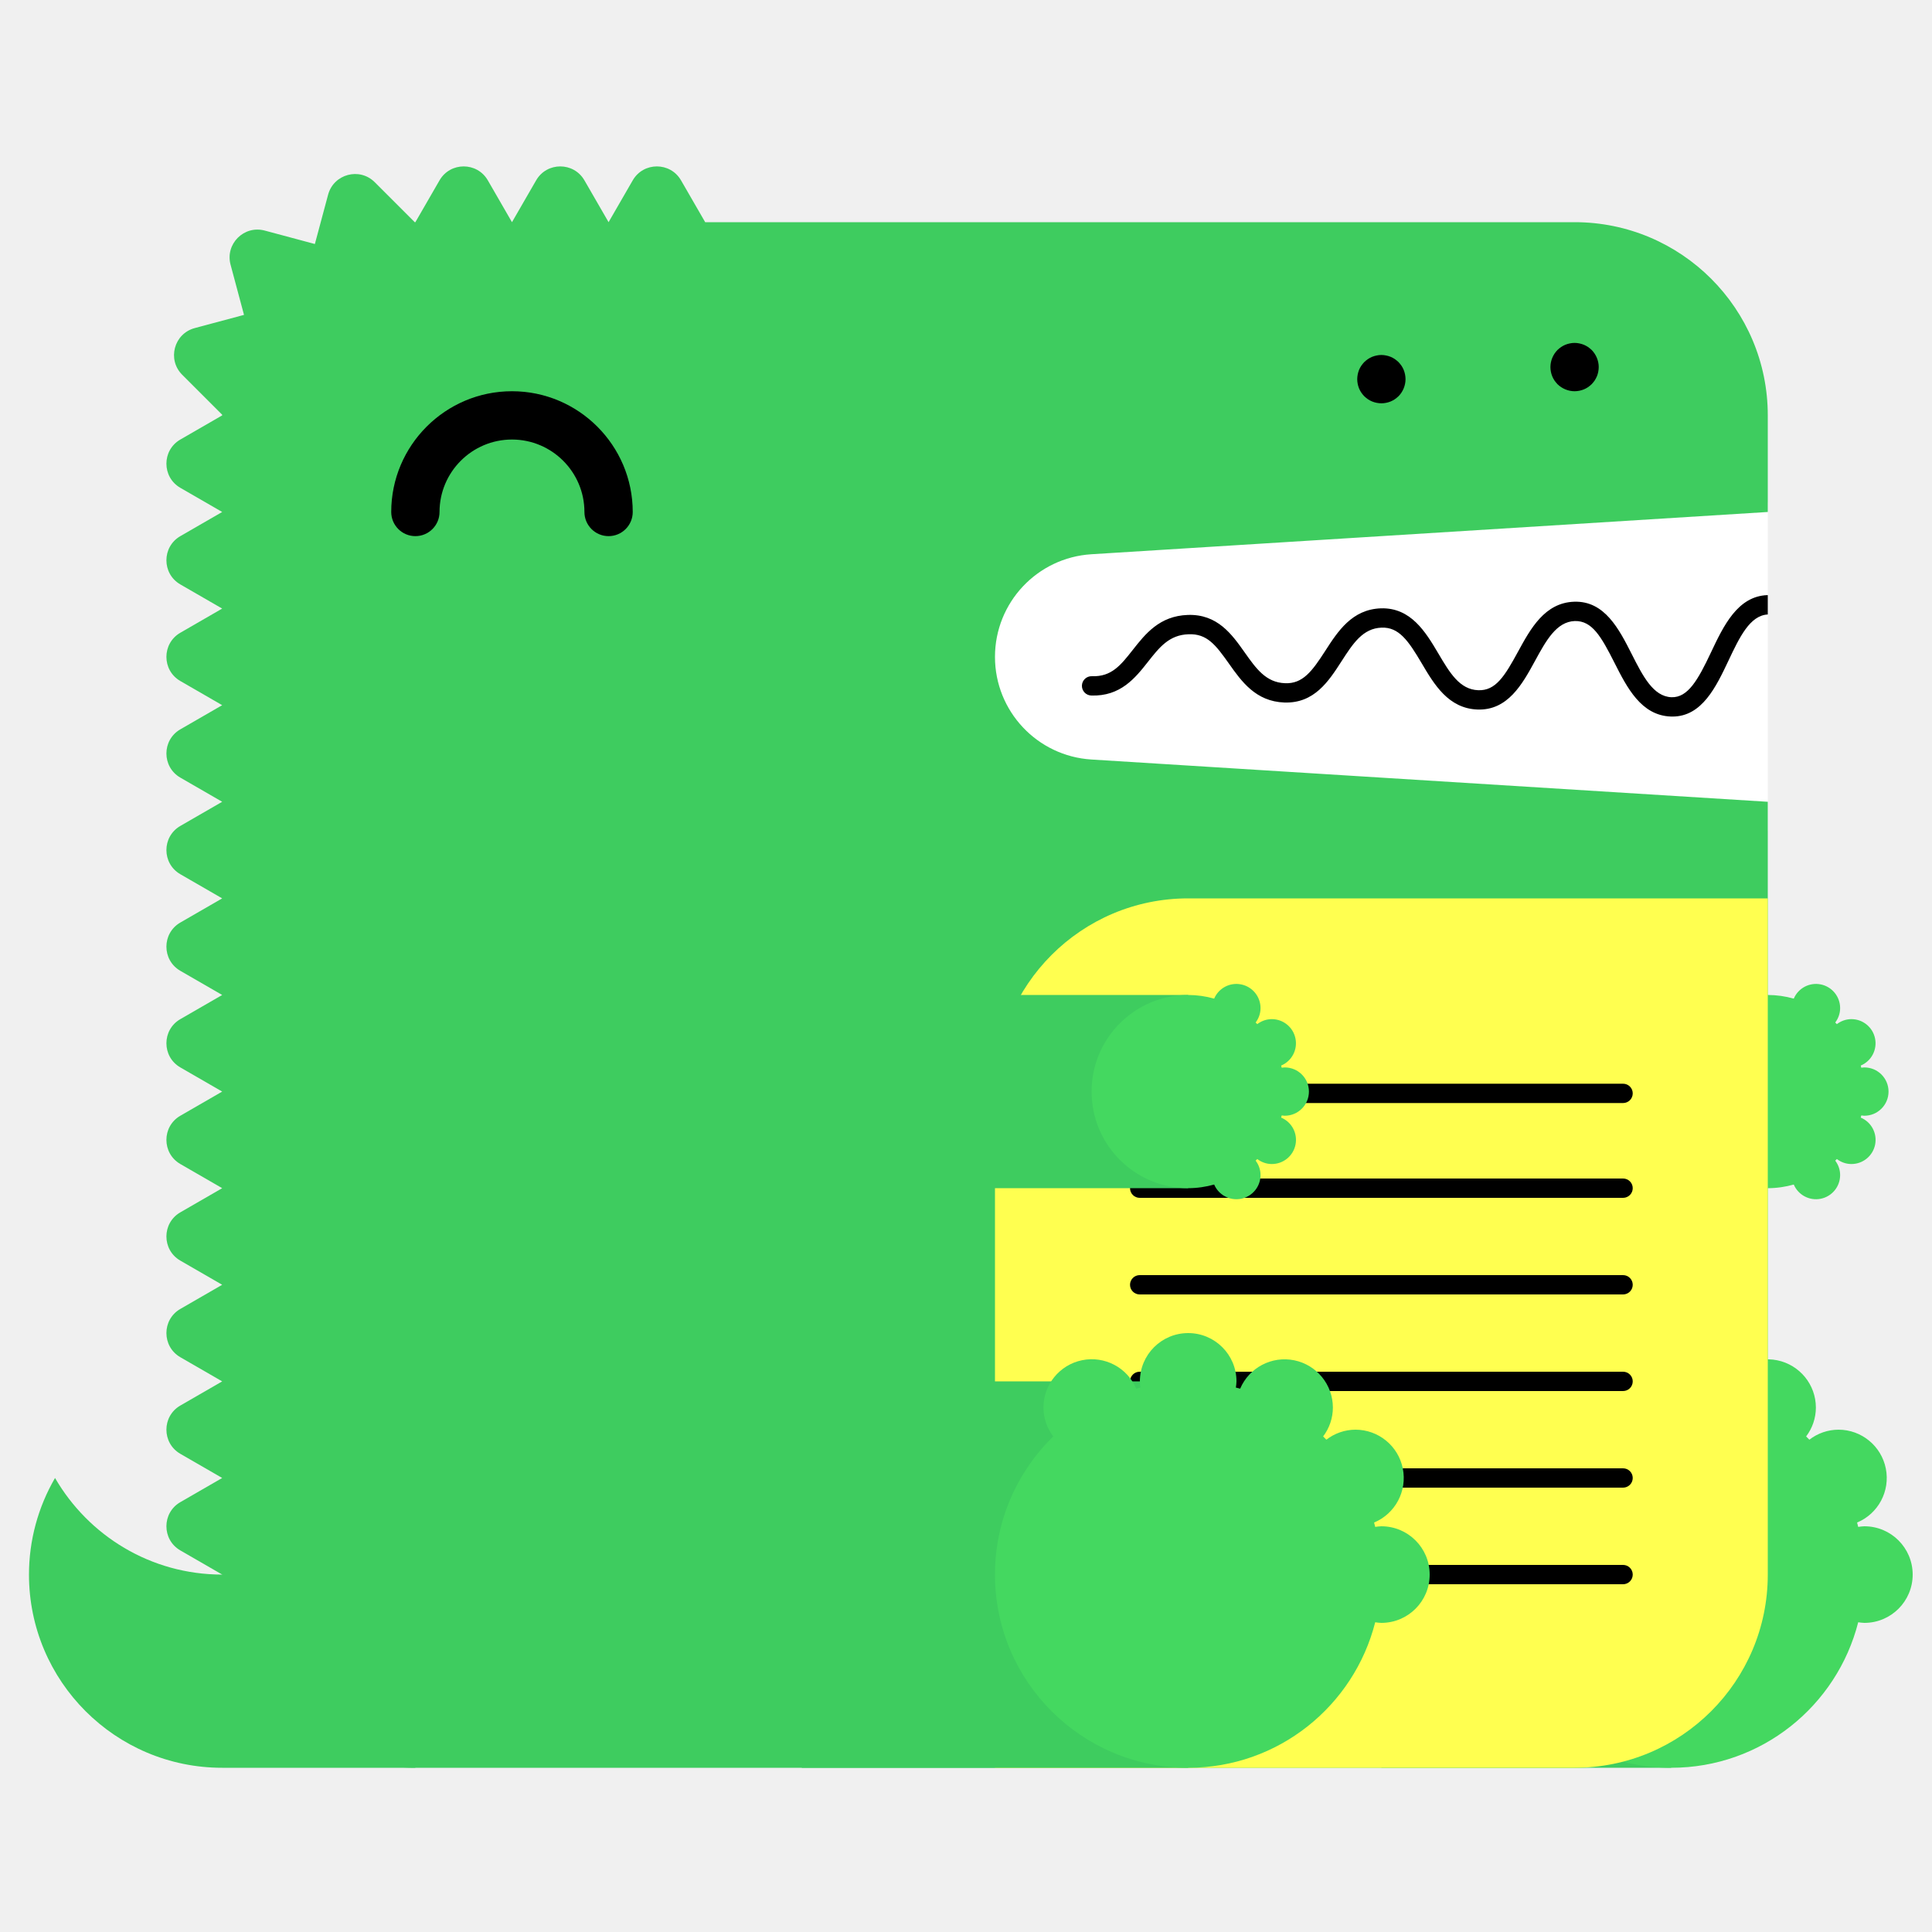
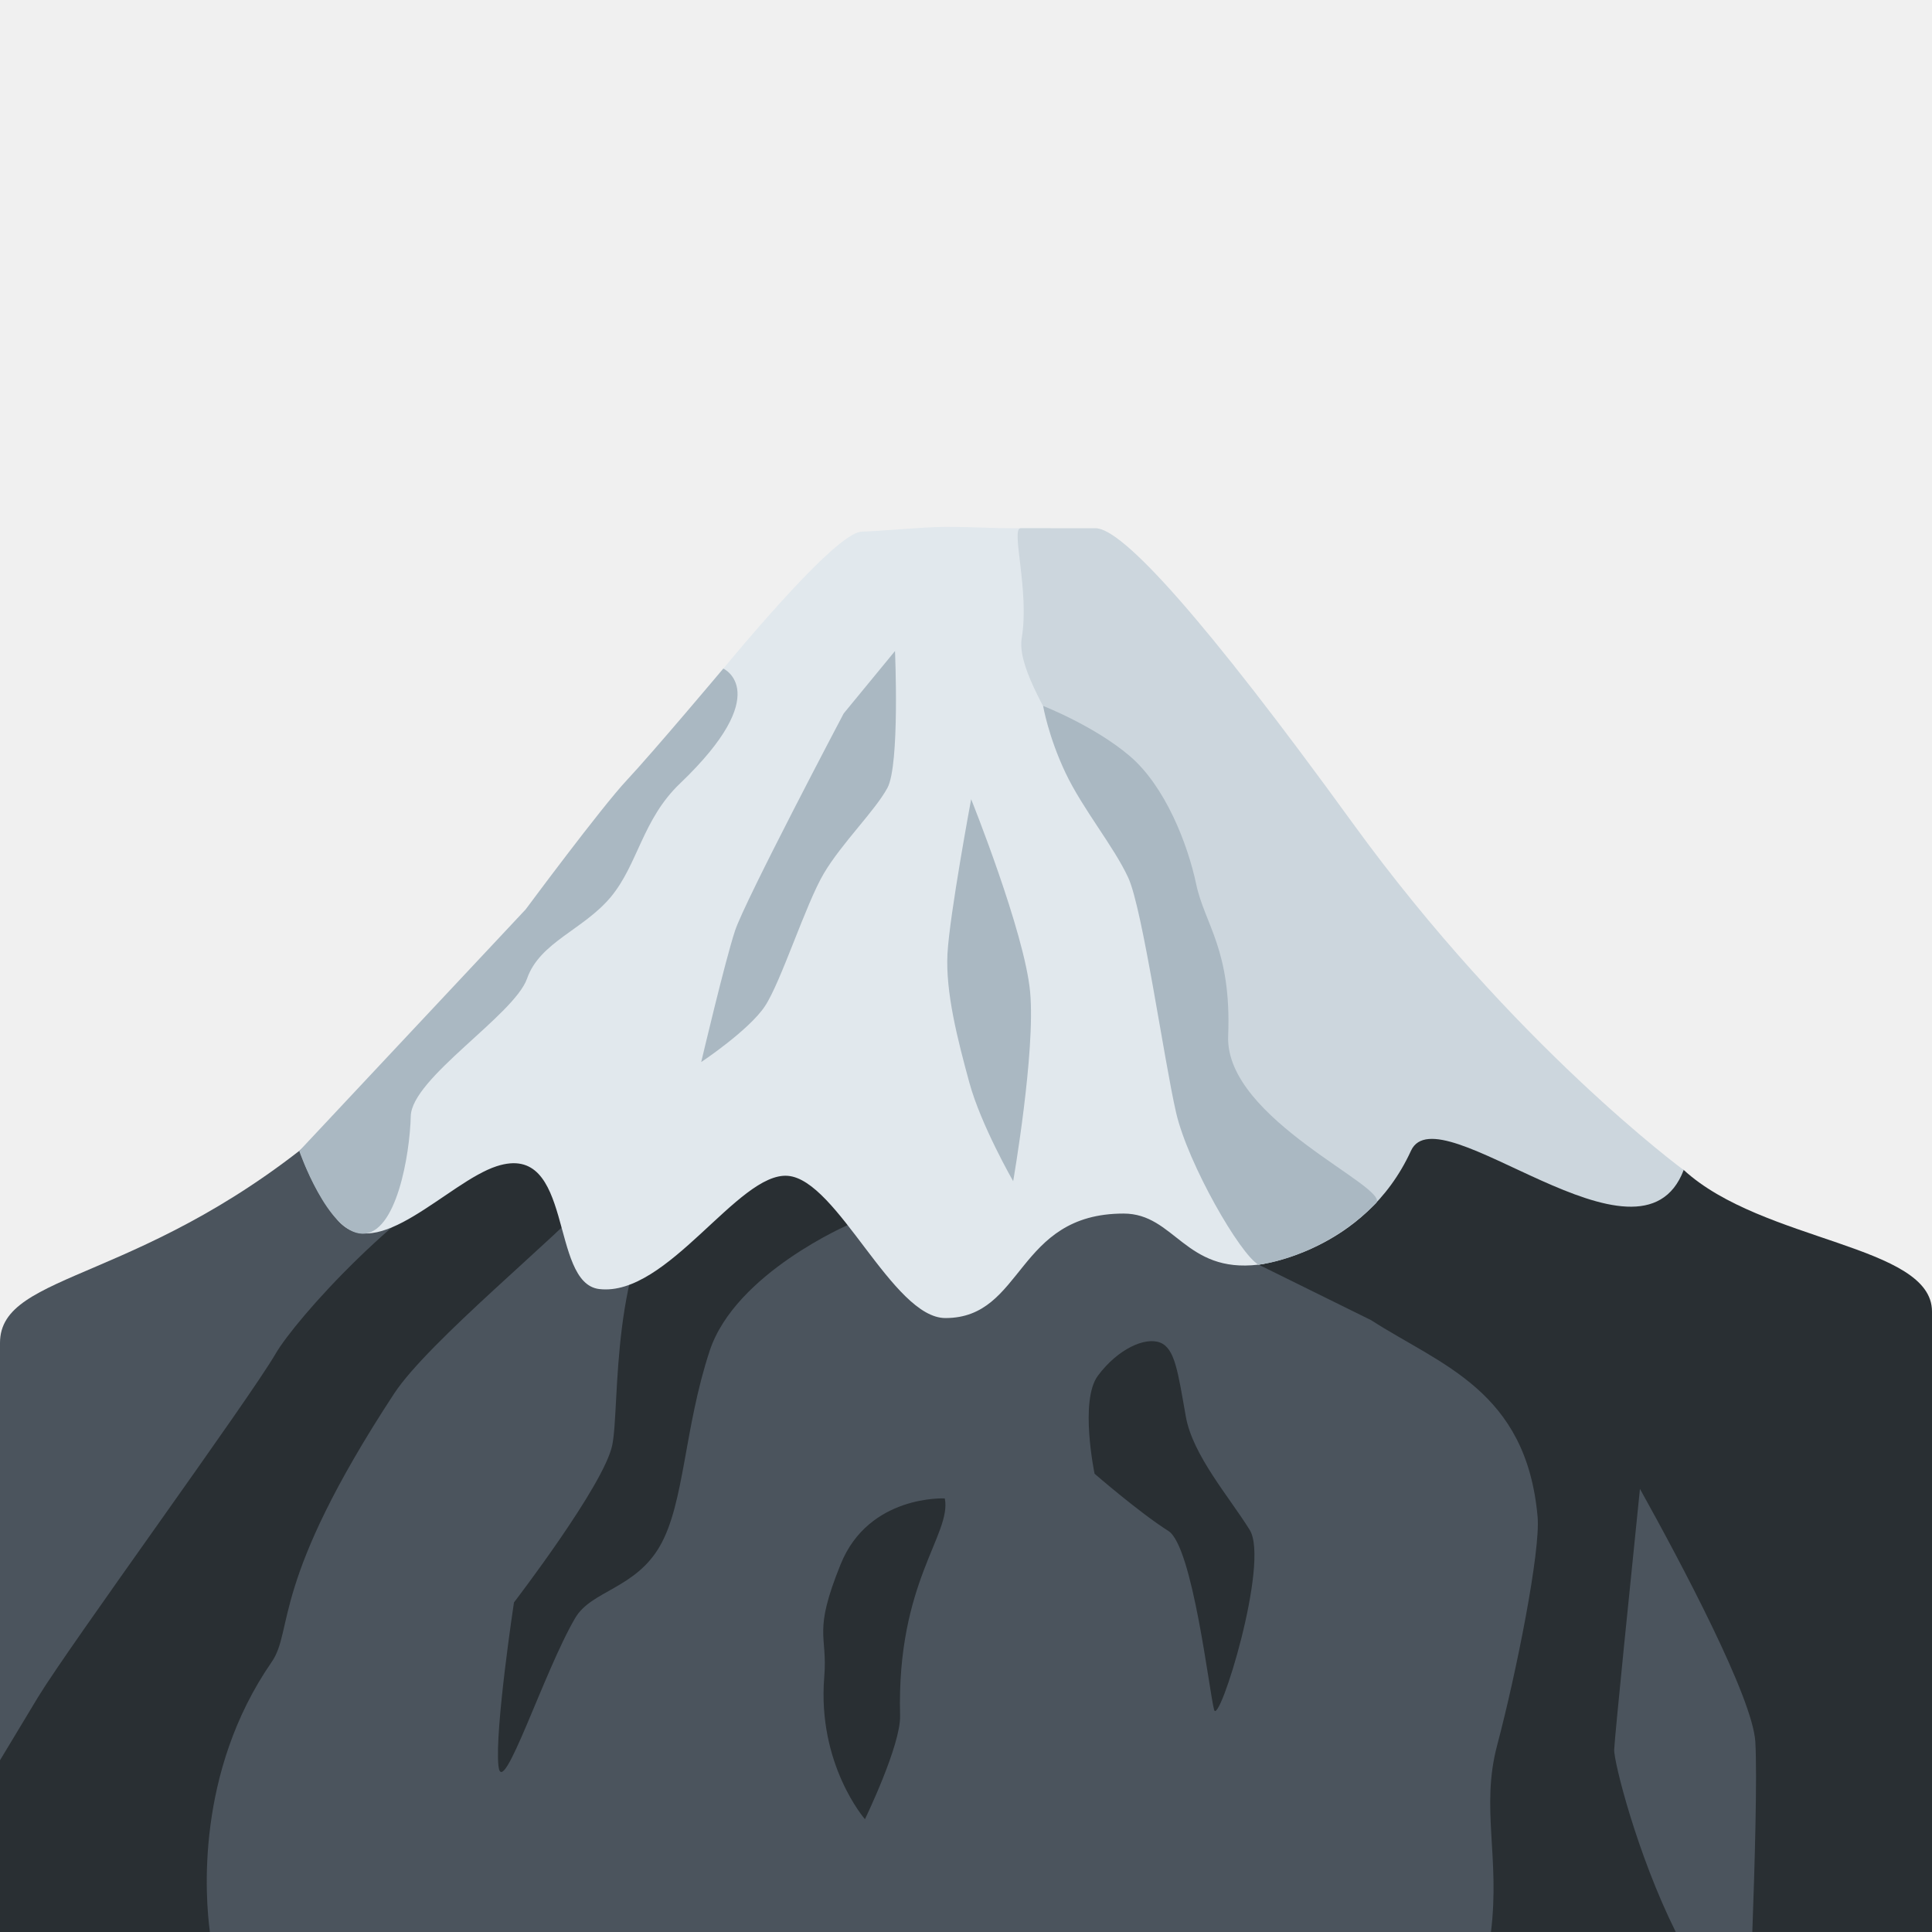
- <svg xmlns="http://www.w3.org/2000/svg" width="200" height="200" viewBox="0 0 200 200">
-   <g fill="none" fill-rule="evenodd">
-     <path fill="#FFF" d="M99 52h84v34H99z" />
-     <path d="M23 163c-7.398 0-13.843-4.027-17.303-10A19.886 19.886 0 0 0 3 163c0 11.046 8.954 20 20 20h20v-20H23z" fill="#3ECC5F" />
-     <path d="M112.98 57.376L183 53V43c0-11.046-8.954-20-20-20H73l-2.5-4.33c-1.112-1.925-3.889-1.925-5 0L63 23l-2.5-4.33c-1.111-1.925-3.889-1.925-5 0L53 23l-2.5-4.33c-1.111-1.925-3.889-1.925-5 0L43 23c-.022 0-.042.003-.065.003l-4.142-4.141c-1.57-1.571-4.252-.853-4.828 1.294l-1.369 5.104-5.192-1.392c-2.148-.575-4.111 1.389-3.535 3.536l1.39 5.193-5.102 1.367c-2.148.576-2.867 3.259-1.296 4.83l4.142 4.142c0 .021-.003.042-.003.064l-4.33 2.5c-1.925 1.111-1.925 3.889 0 5L23 53l-4.33 2.5c-1.925 1.111-1.925 3.889 0 5L23 63l-4.33 2.5c-1.925 1.111-1.925 3.889 0 5L23 73l-4.33 2.5c-1.925 1.111-1.925 3.889 0 5L23 83l-4.33 2.5c-1.925 1.111-1.925 3.889 0 5L23 93l-4.33 2.5c-1.925 1.111-1.925 3.889 0 5L23 103l-4.33 2.5c-1.925 1.111-1.925 3.889 0 5L23 113l-4.33 2.5c-1.925 1.111-1.925 3.889 0 5L23 123l-4.33 2.5c-1.925 1.111-1.925 3.889 0 5L23 133l-4.33 2.5c-1.925 1.111-1.925 3.889 0 5L23 143l-4.33 2.5c-1.925 1.111-1.925 3.889 0 5L23 153l-4.33 2.5c-1.925 1.111-1.925 3.889 0 5L23 163c0 11.046 8.954 20 20 20h120c11.046 0 20-8.954 20-20V83l-70.02-4.376A10.645 10.645 0 0 1 103 68c0-5.621 4.37-10.273 9.98-10.624" fill="#3ECC5F" />
-     <path fill="#3ECC5F" d="M143 183h30v-40h-30z" />
-     <path d="M193 158c-.219 0-.428.037-.639.064-.038-.15-.074-.301-.116-.451A5 5 0 0 0 190.32 148a4.96 4.96 0 0 0-3.016 1.036 26.531 26.531 0 0 0-.335-.336 4.955 4.955 0 0 0 1.011-2.987 5 5 0 0 0-9.599-1.959c-.148-.042-.297-.077-.445-.115.027-.211.064-.42.064-.639a5 5 0 0 0-5-5 5 5 0 0 0-5 5c0 .219.037.428.064.639-.148.038-.297.073-.445.115a4.998 4.998 0 0 0-9.599 1.959c0 1.125.384 2.151 1.011 2.987-3.717 3.632-6.031 8.693-6.031 14.3 0 11.046 8.954 20 20 20 9.339 0 17.16-6.41 19.361-15.064.211.027.42.064.639.064a5 5 0 0 0 5-5 5 5 0 0 0-5-5" fill="#44D860" />
-     <path fill="#3ECC5F" d="M153 123h30v-20h-30z" />
-     <path d="M193 115.5a2.5 2.5 0 1 0 0-5c-.109 0-.214.019-.319.032-.02-.075-.037-.15-.058-.225a2.501 2.501 0 0 0-.963-4.807c-.569 0-1.088.197-1.508.518a6.653 6.653 0 0 0-.168-.168c.314-.417.506-.931.506-1.494a2.5 2.5 0 0 0-4.8-.979A9.987 9.987 0 0 0 183 103c-5.522 0-10 4.478-10 10s4.478 10 10 10c.934 0 1.833-.138 2.69-.377a2.5 2.5 0 0 0 4.8-.979c0-.563-.192-1.077-.506-1.494.057-.055.113-.111.168-.168.42.321.939.518 1.508.518a2.5 2.5 0 0 0 .963-4.807c.021-.074.038-.15.058-.225.105.013.21.032.319.032" fill="#44D860" />
-     <path d="M63 55.5a2.5 2.5 0 0 1-2.5-2.5c0-4.136-3.364-7.5-7.5-7.5s-7.5 3.364-7.5 7.5a2.5 2.5 0 1 1-5 0c0-6.893 5.607-12.5 12.5-12.5S65.5 46.107 65.5 53a2.5 2.5 0 0 1-2.5 2.5" fill="#000" />
-     <path d="M103 183h60c11.046 0 20-8.954 20-20V93h-60c-11.046 0-20 8.954-20 20v70z" fill="#FFFF50" />
-     <path d="M168.02 124h-50.04a1 1 0 1 1 0-2h50.04a1 1 0 1 1 0 2m0 20h-50.04a1 1 0 1 1 0-2h50.04a1 1 0 1 1 0 2m0 20h-50.04a1 1 0 1 1 0-2h50.04a1 1 0 1 1 0 2m0-49.814h-50.04a1 1 0 1 1 0-2h50.04a1 1 0 1 1 0 2m0 19.814h-50.04a1 1 0 1 1 0-2h50.04a1 1 0 1 1 0 2m0 20h-50.04a1 1 0 1 1 0-2h50.04a1 1 0 1 1 0 2M183 61.611c-.012 0-.022-.006-.034-.005-3.09.105-4.552 3.196-5.842 5.923-1.346 2.85-2.387 4.703-4.093 4.647-1.889-.068-2.969-2.202-4.113-4.46-1.314-2.594-2.814-5.536-5.963-5.426-3.046.104-4.513 2.794-5.807 5.167-1.377 2.528-2.314 4.065-4.121 3.994-1.927-.07-2.951-1.805-4.136-3.813-1.321-2.236-2.848-4.75-5.936-4.664-2.994.103-4.465 2.385-5.763 4.4-1.373 2.13-2.335 3.428-4.165 3.351-1.973-.07-2.992-1.51-4.171-3.177-1.324-1.873-2.816-3.993-5.895-3.89-2.928.1-4.399 1.97-5.696 3.618-1.232 1.564-2.194 2.802-4.229 2.724a1 1 0 0 0-.072 2c3.017.101 4.545-1.8 5.872-3.487 1.177-1.496 2.193-2.787 4.193-2.855 1.926-.082 2.829 1.115 4.195 3.045 1.297 1.834 2.769 3.914 5.731 4.021 3.103.104 4.596-2.215 5.918-4.267 1.182-1.834 2.202-3.417 4.15-3.484 1.793-.067 2.769 1.35 4.145 3.681 1.297 2.197 2.766 4.686 5.787 4.796 3.125.108 4.634-2.62 5.949-5.035 1.139-2.088 2.214-4.06 4.119-4.126 1.793-.042 2.728 1.595 4.111 4.33 1.292 2.553 2.757 5.445 5.825 5.556l.169.003c3.064 0 4.518-3.075 5.805-5.794 1.139-2.41 2.217-4.68 4.067-4.773v-2z" fill="#000" />
-     <path fill="#3ECC5F" d="M83 183h40v-40H83z" />
-     <path d="M143 158c-.219 0-.428.037-.639.064-.038-.15-.074-.301-.116-.451A5 5 0 0 0 140.32 148a4.96 4.96 0 0 0-3.016 1.036 26.531 26.531 0 0 0-.335-.336 4.955 4.955 0 0 0 1.011-2.987 5 5 0 0 0-9.599-1.959c-.148-.042-.297-.077-.445-.115.027-.211.064-.42.064-.639a5 5 0 0 0-5-5 5 5 0 0 0-5 5c0 .219.037.428.064.639-.148.038-.297.073-.445.115a4.998 4.998 0 0 0-9.599 1.959c0 1.125.384 2.151 1.011 2.987-3.717 3.632-6.031 8.693-6.031 14.3 0 11.046 8.954 20 20 20 9.339 0 17.16-6.41 19.361-15.064.211.027.42.064.639.064a5 5 0 0 0 5-5 5 5 0 0 0-5-5" fill="#44D860" />
-     <path fill="#3ECC5F" d="M83 123h40v-20H83z" />
-     <path d="M133 115.5a2.5 2.5 0 1 0 0-5c-.109 0-.214.019-.319.032-.02-.075-.037-.15-.058-.225a2.501 2.501 0 0 0-.963-4.807c-.569 0-1.088.197-1.508.518a6.653 6.653 0 0 0-.168-.168c.314-.417.506-.931.506-1.494a2.5 2.5 0 0 0-4.8-.979A9.987 9.987 0 0 0 123 103c-5.522 0-10 4.478-10 10s4.478 10 10 10c.934 0 1.833-.138 2.69-.377a2.5 2.5 0 0 0 4.8-.979c0-.563-.192-1.077-.506-1.494.057-.055.113-.111.168-.168.42.321.939.518 1.508.518a2.5 2.5 0 0 0 .963-4.807c.021-.074.038-.15.058-.225.105.013.21.032.319.032" fill="#44D860" />
-     <path d="M143 41.75c-.16 0-.33-.02-.49-.05a2.52 2.52 0 0 1-.47-.14c-.15-.06-.29-.14-.431-.23-.13-.09-.259-.2-.38-.31-.109-.12-.219-.24-.309-.38s-.17-.28-.231-.43a2.619 2.619 0 0 1-.189-.96c0-.16.02-.33.05-.49.03-.16.08-.31.139-.47.061-.15.141-.29.231-.43.09-.13.2-.26.309-.38.121-.11.25-.22.38-.31.141-.09.281-.17.431-.23.149-.06.31-.11.47-.14.32-.07.65-.07.98 0 .159.03.32.08.47.14.149.06.29.14.43.23.13.09.259.2.38.31.11.12.22.25.31.38.09.14.17.28.23.43.06.16.11.31.14.47.029.16.05.33.05.49 0 .66-.271 1.31-.73 1.77-.121.11-.25.22-.38.31-.14.09-.281.17-.43.23a2.565 2.565 0 0 1-.96.19m20-1.25c-.66 0-1.3-.27-1.771-.73a3.802 3.802 0 0 1-.309-.38c-.09-.14-.17-.28-.231-.43a2.619 2.619 0 0 1-.189-.96c0-.66.27-1.3.729-1.77.121-.11.25-.22.38-.31.141-.09.281-.17.431-.23.149-.06.31-.11.47-.14.32-.07.66-.07.98 0 .159.03.32.08.47.14.149.06.29.14.43.23.13.09.259.2.38.31.459.47.73 1.11.73 1.77 0 .16-.021.33-.05.49-.03.16-.08.32-.14.47-.07.15-.14.29-.23.43-.09.13-.2.26-.31.38-.121.11-.25.22-.38.31-.14.09-.281.17-.43.23a2.565 2.565 0 0 1-.96.19" fill="#000" />
-   </g>
+ <svg xmlns="http://www.w3.org/2000/svg" width="800px" height="800px" viewBox="0 0 36 36" aria-hidden="true" role="img" class="iconify iconify--twemoji" preserveAspectRatio="xMidYMid meet">
+   <path fill="#4B545D" d="M25.208 17H11s-4.109 3.332-4.757 3.896C2.75 23.938 0 23.664 0 25.024V36h36v-9L25.208 17z" />
+   <path fill="#292F33" d="M3.911 36c-.086-.645-.271-2.974 1.151-5.031c.415-.6-.032-1.472 2.281-5c.636-.97 3.052-2.928 3.711-3.688s1.323-3.406 1.323-3.406l-1.51-.029s-.861 2.274-1.562 2.625c-1.867.935-3.802 3.122-4.167 3.75c-.508.873-3.842 5.437-4.43 6.404L0 32.8V36h3.911zm27.463-14.199l-9.223-1.961l1.3 3.724l2.097 1.035c1.296.836 2.895 1.31 3.103 3.666c.056.632-.39 2.882-.755 4.261c-.307 1.159.057 2.079-.114 3.473h3.443c-.723-1.452-1.158-3.185-1.147-3.398c.016-.309.313-3.223.48-4.858c.766 1.378 2.102 3.889 2.15 4.714c.037.639-.011 2.307-.056 3.542H36V24.438c0-1.247-3.155-1.289-4.626-2.637zm-15.709 7.345c-.525 1.297-.241 1.298-.306 2.099c-.133 1.634.758 2.653.758 2.653s.669-1.379.655-1.929c-.067-2.494.965-3.376.833-4.048c-.001-.001-1.415-.071-1.94 1.225zm-4.945 1c.301-.51 1.124-.543 1.58-1.344c.456-.8.446-2.183.924-3.632s2.608-2.359 2.608-2.359s-1.796-2.533-3.243-.813c-1.242 1.477-1.031 4.184-1.18 4.927c-.149.743-1.832 2.934-1.832 2.934s-.361 2.382-.289 3.046c.071.666.851-1.775 1.432-2.759zm12.567-1.637c-.377-.61-1.063-1.391-1.191-2.114c-.148-.836-.203-1.273-.482-1.379c-.279-.106-.783.118-1.156.618c-.347.465-.062 1.827-.062 1.827s.842.73 1.375 1.066c.454.286.763 3.013.852 3.332c.088.319 1.041-2.74.664-3.35z" />
+   <path fill="#E1E8ED" d="M16.063 9.906c-.762 0-5.001 5.587-5.001 5.587l-.157.256l-5.312 5.719s.242.737.698 1.266c.731.847 2.059-.709 2.963-1.003c1.453-.472.976 2.182 1.915 2.289c1.272.145 2.585-2.184 3.511-2.11s1.953 2.65 2.937 2.65c1.468 0 1.309-1.947 3.32-1.947c.953 0 1.141 1.117 2.514.952c1.073-.129 2.621-2.404 3.133-2.597c1.15-.433 2.6 1.446 3.452 1.356c.851-.09.655-.185.655-.185L19.575 9.843h-.644c-.514 0-.736-.025-1.325-.025c-.396 0-1.329.088-1.543.088z" />
+   <path fill="#AAB8C2" d="M15.721 13.294s-1.838 3.483-2.025 4.049s-.63 2.447-.63 2.447s.886-.589 1.186-1.039c.3-.45.762-1.906 1.098-2.474c.336-.568.953-1.166 1.186-1.596c.233-.43.141-2.55.141-2.55l-.956 1.163zm-4.041 1.243c-.479.511-1.886 2.41-1.886 2.41l-4.218 4.5s.53 1.524 1.171 1.541s.89-1.481.907-2.19c.017-.709 1.929-1.884 2.167-2.564s1.049-.908 1.558-1.517c.509-.609.589-1.446 1.291-2.117c1.781-1.702.808-2.142.808-2.142s-1.319 1.568-1.798 2.079zm7.515 3.947c-.103-1.114-1.099-3.592-1.099-3.592s-.402 2.154-.441 2.876s.191 1.611.407 2.403c.215.792.817 1.839.817 1.839s.419-2.411.316-3.526z" />
+   <path fill="#CCD6DD" d="M20.415 9.843h-1.396c-.19 0 .167 1.162.02 2.043c-.161.964 1.821 3.066 2.239 5.307c.099.53.716 3.322 1.353 4.855c.598 1.44.819 1.518.819 1.518s1.971-.225 2.842-2.124c.512-1.117 4.274 2.481 5.081.36c0 0-3.166-2.326-6.169-6.466c-2.755-3.8-4.288-5.493-4.789-5.493z" />
+   <path fill="#AAB8C2" d="M22.289 16.474c.158.749.66 1.224.596 2.83c-.062 1.559 3.048 2.824 2.754 3.118c-1.03 1.032-2.188 1.143-2.188 1.143c-.336-.179-1.314-1.872-1.536-2.832c-.222-.96-.623-3.797-.892-4.379c-.269-.583-.848-1.277-1.169-1.954c-.321-.677-.417-1.246-.417-1.246s.962.375 1.617.936c.657.561 1.077 1.634 1.235 2.384z" />
</svg>
